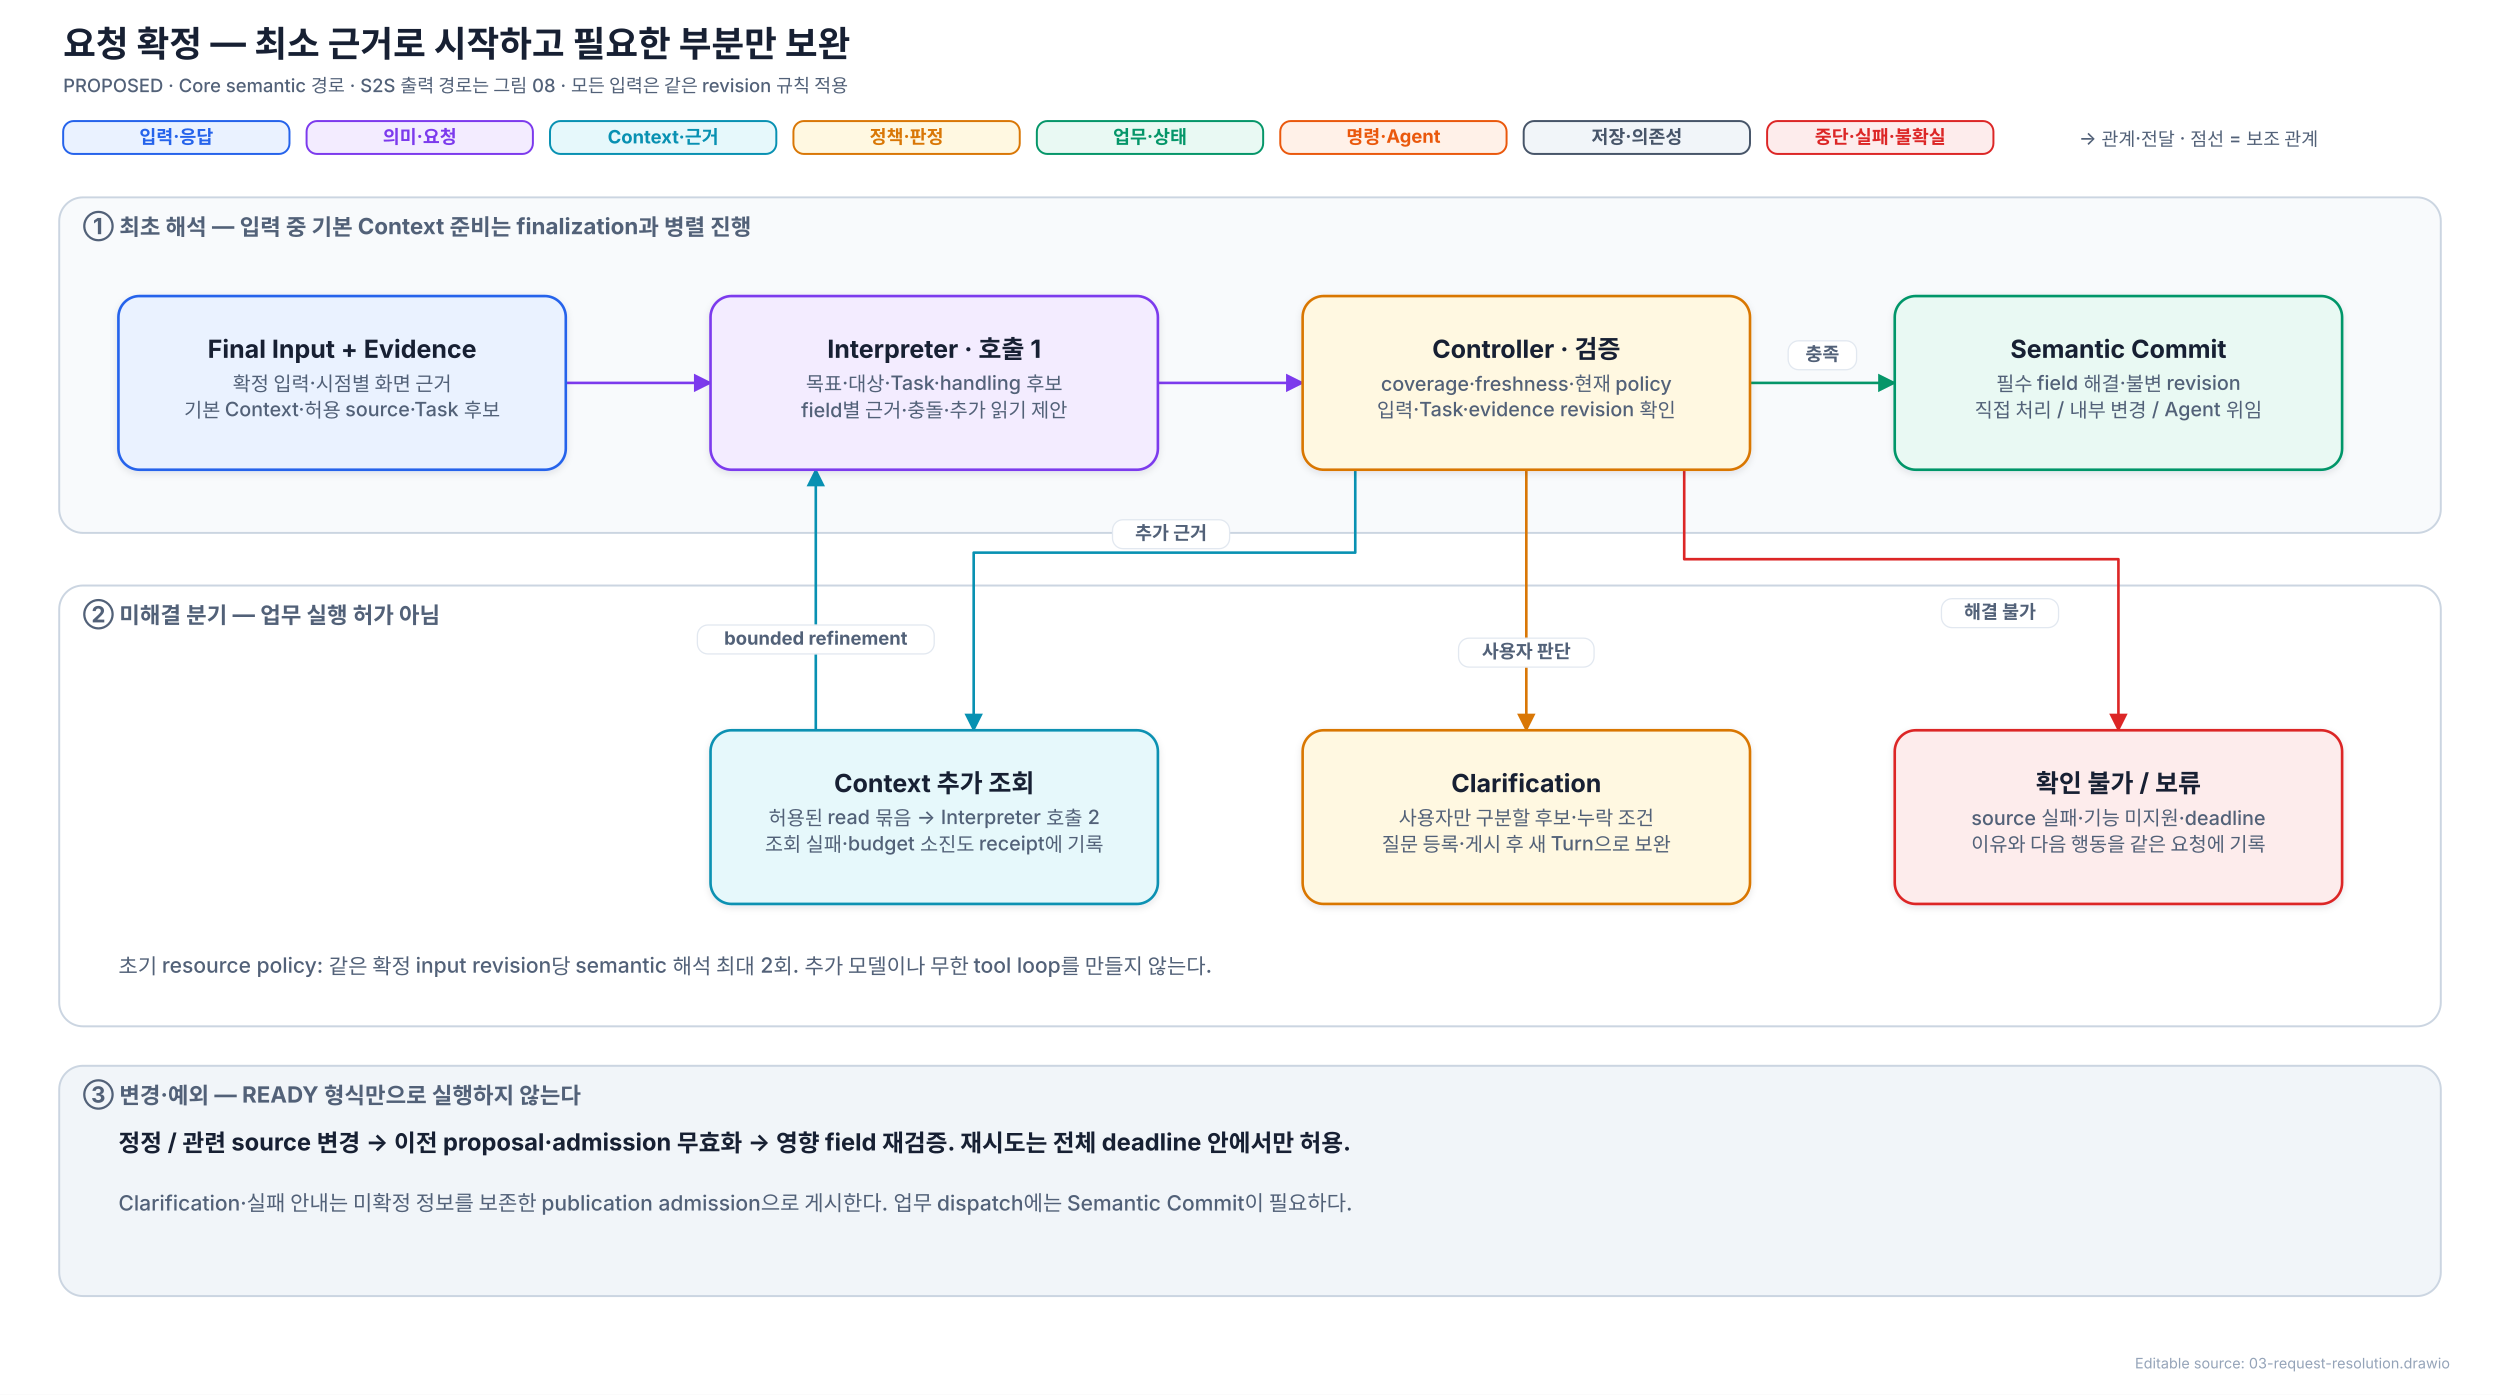
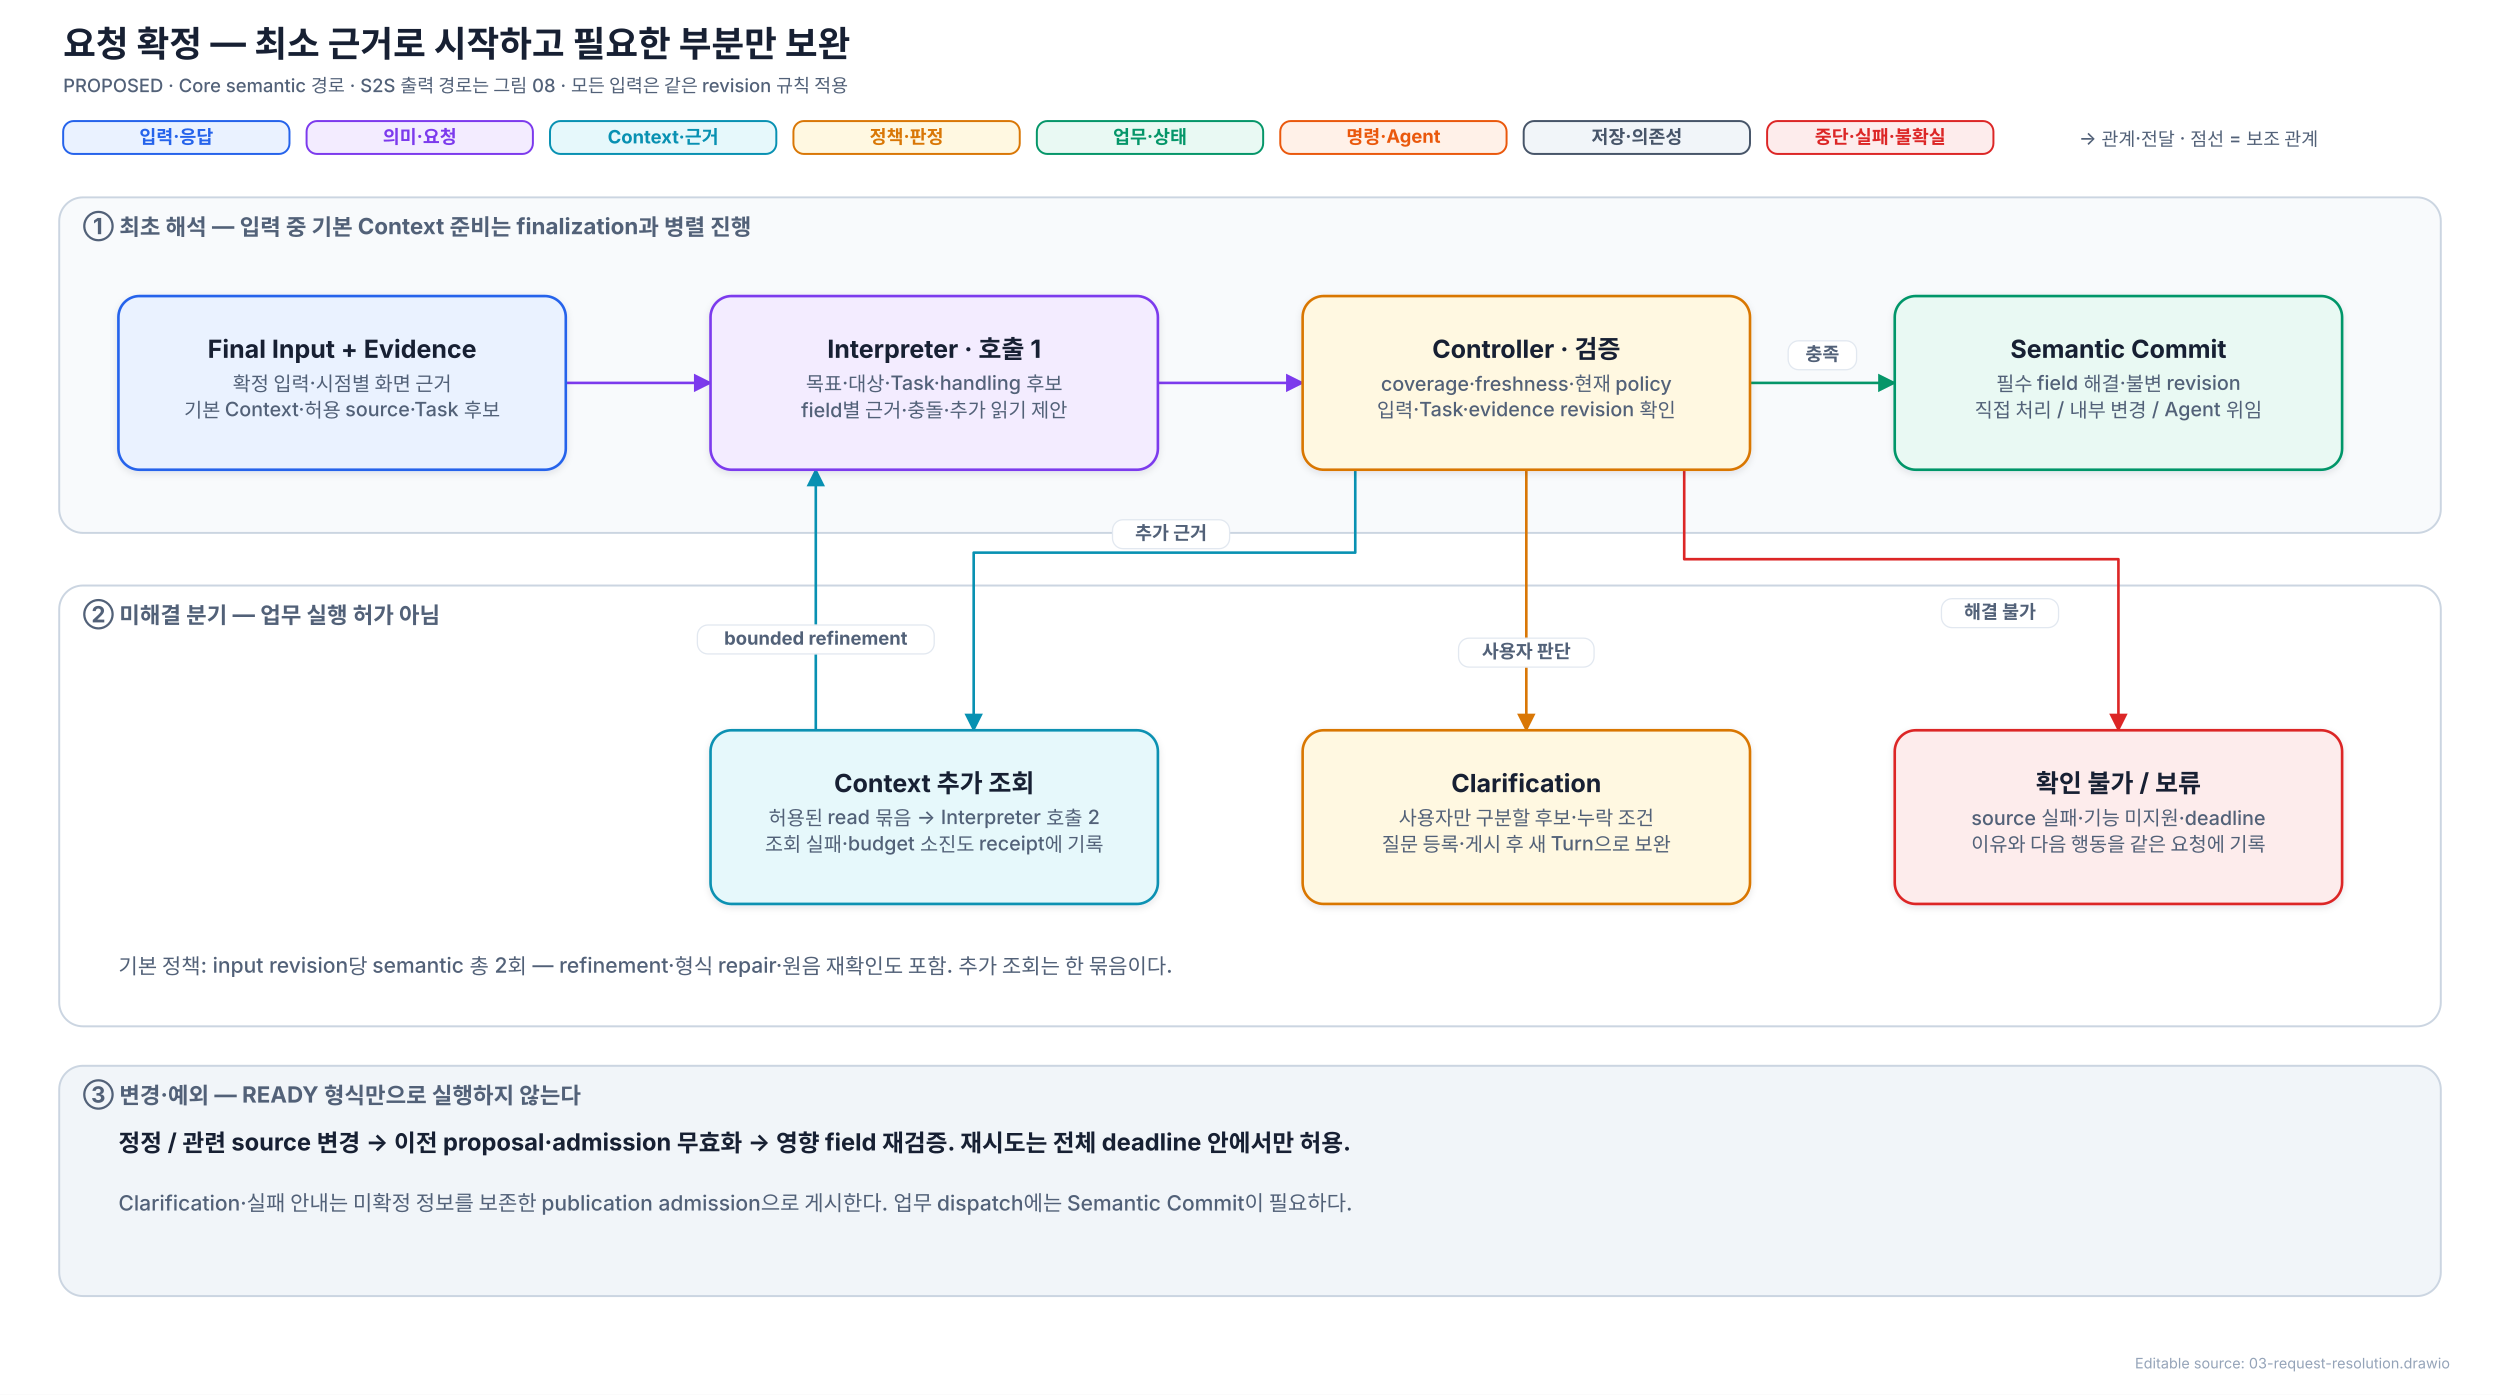
<svg xmlns="http://www.w3.org/2000/svg" width="1900" height="1060" viewBox="0 0 1900 1060" role="img" aria-labelledby="title desc">
  <defs>
    <marker id="arrow" viewBox="0 0 10 10" refX="9" refY="5" markerWidth="7" markerHeight="7" orient="auto-start-reverse">
      <path d="M 0 0 L 10 5 L 0 10 z" fill="#64748B" />
    </marker>
    <marker id="arrow-blue" viewBox="0 0 10 10" refX="9" refY="5" markerWidth="7" markerHeight="7" orient="auto-start-reverse">
      <path d="M 0 0 L 10 5 L 0 10 z" fill="#2563EB" />
    </marker>
    <marker id="arrow-cyan" viewBox="0 0 10 10" refX="9" refY="5" markerWidth="7" markerHeight="7" orient="auto-start-reverse">
      <path d="M 0 0 L 10 5 L 0 10 z" fill="#0891B2" />
    </marker>
    <marker id="arrow-purple" viewBox="0 0 10 10" refX="9" refY="5" markerWidth="7" markerHeight="7" orient="auto-start-reverse">
      <path d="M 0 0 L 10 5 L 0 10 z" fill="#7C3AED" />
    </marker>
    <marker id="arrow-green" viewBox="0 0 10 10" refX="9" refY="5" markerWidth="7" markerHeight="7" orient="auto-start-reverse">
      <path d="M 0 0 L 10 5 L 0 10 z" fill="#059669" />
    </marker>
    <marker id="arrow-orange" viewBox="0 0 10 10" refX="9" refY="5" markerWidth="7" markerHeight="7" orient="auto-start-reverse">
      <path d="M 0 0 L 10 5 L 0 10 z" fill="#EA580C" />
    </marker>
    <marker id="arrow-amber" viewBox="0 0 10 10" refX="9" refY="5" markerWidth="7" markerHeight="7" orient="auto-start-reverse">
      <path d="M 0 0 L 10 5 L 0 10 z" fill="#D97706" />
    </marker>
    <marker id="arrow-gray" viewBox="0 0 10 10" refX="9" refY="5" markerWidth="7" markerHeight="7" orient="auto-start-reverse">
      <path d="M 0 0 L 10 5 L 0 10 z" fill="#475569" />
    </marker>
    <marker id="arrow-red" viewBox="0 0 10 10" refX="9" refY="5" markerWidth="7" markerHeight="7" orient="auto-start-reverse">
      <path d="M 0 0 L 10 5 L 0 10 z" fill="#DC2626" />
    </marker>
    <filter id="shadow" x="-10%" y="-10%" width="120%" height="140%">
      <feDropShadow dx="0" dy="2" stdDeviation="3" flood-color="#0F172A" flood-opacity="0.10" />
    </filter>
  </defs>
  <rect width="1900" height="1060" fill="#FFFFFF" />
  <text x="48" y="43" font-family="Inter, Arial, sans-serif" font-size="27" font-weight="750" fill="#172033">요청 확정 — 최소 근거로 시작하고 필요한 부분만 보완</text>
  <text x="48" y="70" font-family="Inter, Arial, sans-serif" font-size="14" font-weight="500" fill="#526178">PROPOSED · Core semantic 경로 · S2S 출력 경로는 그림 08 · 모든 입력은 같은 revision 규칙 적용</text>
  <rect x="45" y="150" width="1810" height="255" rx="18" fill="#F8FAFC" stroke="#CBD5E1" stroke-width="1.5" />
  <text x="63" y="178" font-family="Inter, Arial, sans-serif" font-size="17" font-weight="750" fill="#526178">① 최초 해석 — 입력 중 기본 Context 준비는 finalization과 병렬 진행</text>
  <rect x="45" y="445" width="1810" height="335" rx="18" fill="#FFFFFF" stroke="#CBD5E1" stroke-width="1.5" />
  <text x="63" y="473" font-family="Inter, Arial, sans-serif" font-size="17" font-weight="750" fill="#526178">② 미해결 분기 — 업무 실행 허가 아님</text>
  <rect x="45" y="810" width="1810" height="175" rx="18" fill="#F1F5F9" stroke="#CBD5E1" stroke-width="1.5" />
  <text x="63" y="838" font-family="Inter, Arial, sans-serif" font-size="17" font-weight="750" fill="#526178">③ 변경·예외 — READY 형식만으로 실행하지 않는다</text>
  <polyline points="430,291.0 540,291.0" fill="none" stroke="#7C3AED" stroke-width="2" stroke-linejoin="round" stroke-linecap="round" marker-end="url(#arrow-purple)" />
  <polyline points="880,291.0 990,291.0" fill="none" stroke="#7C3AED" stroke-width="2" stroke-linejoin="round" stroke-linecap="round" marker-end="url(#arrow-purple)" />
  <polyline points="1330,291.0 1440,291.0" fill="none" stroke="#059669" stroke-width="2" stroke-linejoin="round" stroke-linecap="round" marker-end="url(#arrow-green)" />
  <rect x="1359.0" y="259.0" width="52" height="22" rx="8" fill="#FFFFFF" stroke="#E2E8F0" />
  <text x="1385.0" y="274.0" text-anchor="middle" font-family="Inter, Arial, sans-serif" font-size="14" font-weight="650" fill="#526178">충족</text>
  <polyline points="1030,357 1030,420 740,420 740,555" fill="none" stroke="#0891B2" stroke-width="2" stroke-linejoin="round" stroke-linecap="round" marker-end="url(#arrow-cyan)" />
  <rect x="845.5" y="395" width="89" height="22" rx="8" fill="#FFFFFF" stroke="#E2E8F0" />
  <text x="890" y="410" text-anchor="middle" font-family="Inter, Arial, sans-serif" font-size="14" font-weight="650" fill="#526178">추가 근거</text>
  <polyline points="620,555 620,357" fill="none" stroke="#0891B2" stroke-width="2" stroke-linejoin="round" stroke-linecap="round" marker-end="url(#arrow-cyan)" />
  <rect x="530.0" y="475" width="180" height="22" rx="8" fill="#FFFFFF" stroke="#E2E8F0" />
  <text x="620" y="490" text-anchor="middle" font-family="Inter, Arial, sans-serif" font-size="14" font-weight="650" fill="#526178">bounded refinement</text>
  <polyline points="1160,357 1160,555" fill="none" stroke="#D97706" stroke-width="2" stroke-linejoin="round" stroke-linecap="round" marker-end="url(#arrow-amber)" />
  <rect x="1108.5" y="485" width="103" height="22" rx="8" fill="#FFFFFF" stroke="#E2E8F0" />
  <text x="1160" y="500" text-anchor="middle" font-family="Inter, Arial, sans-serif" font-size="14" font-weight="650" fill="#526178">사용자 판단</text>
  <polyline points="1280,357 1280,425 1610,425 1610,555" fill="none" stroke="#DC2626" stroke-width="2" stroke-linejoin="round" stroke-linecap="round" marker-end="url(#arrow-red)" />
  <rect x="1475.5" y="455" width="89" height="22" rx="8" fill="#FFFFFF" stroke="#E2E8F0" />
  <text x="1520" y="470" text-anchor="middle" font-family="Inter, Arial, sans-serif" font-size="14" font-weight="650" fill="#526178">해결 불가</text>
  <rect x="90" y="225" width="340" height="132" rx="16" fill="#EAF2FF" stroke="#2563EB" stroke-width="2" filter="url(#shadow)" />
  <g font-family="Inter, Arial, sans-serif">
    <text x="260.0" y="272.0" text-anchor="middle" font-size="19" font-weight="700" fill="#172033">Final Input + Evidence</text>
    <text x="260.0" y="297.0" text-anchor="middle" font-size="15" font-weight="500" fill="#526178">확정 입력·시점별 화면 근거</text>
    <text x="260.0" y="317.0" text-anchor="middle" font-size="15" font-weight="500" fill="#526178">기본 Context·허용 source·Task 후보</text>
  </g>
  <rect x="540" y="225" width="340" height="132" rx="16" fill="#F3ECFF" stroke="#7C3AED" stroke-width="2" filter="url(#shadow)" />
  <g font-family="Inter, Arial, sans-serif">
    <text x="710.0" y="272.0" text-anchor="middle" font-size="19" font-weight="700" fill="#172033">Interpreter · 호출 1</text>
    <text x="710.0" y="297.0" text-anchor="middle" font-size="15" font-weight="500" fill="#526178">목표·대상·Task·handling 후보</text>
    <text x="710.0" y="317.0" text-anchor="middle" font-size="15" font-weight="500" fill="#526178">field별 근거·충돌·추가 읽기 제안</text>
  </g>
  <rect x="990" y="225" width="340" height="132" rx="16" fill="#FFF8E1" stroke="#D97706" stroke-width="2" filter="url(#shadow)" />
  <g font-family="Inter, Arial, sans-serif">
    <text x="1160.0" y="272.0" text-anchor="middle" font-size="19" font-weight="700" fill="#172033">Controller · 검증</text>
    <text x="1160.0" y="297.0" text-anchor="middle" font-size="15" font-weight="500" fill="#526178">coverage·freshness·현재 policy</text>
    <text x="1160.0" y="317.0" text-anchor="middle" font-size="15" font-weight="500" fill="#526178">입력·Task·evidence revision 확인</text>
  </g>
  <rect x="1440" y="225" width="340" height="132" rx="16" fill="#E9F9F3" stroke="#059669" stroke-width="2" filter="url(#shadow)" />
  <g font-family="Inter, Arial, sans-serif">
    <text x="1610.0" y="272.0" text-anchor="middle" font-size="19" font-weight="700" fill="#172033">Semantic Commit</text>
    <text x="1610.0" y="297.0" text-anchor="middle" font-size="15" font-weight="500" fill="#526178">필수 field 해결·불변 revision</text>
    <text x="1610.0" y="317.0" text-anchor="middle" font-size="15" font-weight="500" fill="#526178">직접 처리 / 내부 변경 / Agent 위임</text>
  </g>
  <rect x="540" y="555" width="340" height="132" rx="16" fill="#E6F8FB" stroke="#0891B2" stroke-width="2" filter="url(#shadow)" />
  <g font-family="Inter, Arial, sans-serif">
    <text x="710.0" y="602.0" text-anchor="middle" font-size="19" font-weight="700" fill="#172033">Context 추가 조회</text>
    <text x="710.0" y="627.0" text-anchor="middle" font-size="15" font-weight="500" fill="#526178">허용된 read 묶음 → Interpreter 호출 2</text>
    <text x="710.0" y="647.0" text-anchor="middle" font-size="15" font-weight="500" fill="#526178">조회 실패·budget 소진도 receipt에 기록</text>
  </g>
  <rect x="990" y="555" width="340" height="132" rx="16" fill="#FFF8E1" stroke="#D97706" stroke-width="2" filter="url(#shadow)" />
  <g font-family="Inter, Arial, sans-serif">
    <text x="1160.0" y="602.0" text-anchor="middle" font-size="19" font-weight="700" fill="#172033">Clarification</text>
    <text x="1160.0" y="627.0" text-anchor="middle" font-size="15" font-weight="500" fill="#526178">사용자만 구분할 후보·누락 조건</text>
    <text x="1160.0" y="647.0" text-anchor="middle" font-size="15" font-weight="500" fill="#526178">질문 등록·게시 후 새 Turn으로 보완</text>
  </g>
  <rect x="1440" y="555" width="340" height="132" rx="16" fill="#FDECEC" stroke="#DC2626" stroke-width="2" filter="url(#shadow)" />
  <g font-family="Inter, Arial, sans-serif">
    <text x="1610.0" y="602.0" text-anchor="middle" font-size="19" font-weight="700" fill="#172033">확인 불가 / 보류</text>
    <text x="1610.0" y="627.0" text-anchor="middle" font-size="15" font-weight="500" fill="#526178">source 실패·기능 미지원·deadline</text>
    <text x="1610.0" y="647.0" text-anchor="middle" font-size="15" font-weight="500" fill="#526178">이유와 다음 행동을 같은 요청에 기록</text>
  </g>
  <text x="1580" y="110" text-anchor="start" font-family="Inter, Arial, sans-serif" font-size="14" font-weight="500" fill="#526178">→ 관계·전달  ·  점선 = 보조 관계</text>
-   <text x="90" y="740" text-anchor="start" font-family="Inter, Arial, sans-serif" font-size="16" font-weight="500" fill="#526178">초기 resource policy: 같은 확정 input revision당 semantic 해석 최대 2회. 추가 모델이나 무한 tool loop를 만들지 않는다.</text>
+   <text x="90" y="740" text-anchor="start" font-family="Inter, Arial, sans-serif" font-size="16" font-weight="500" fill="#526178">기본 정책: input revision당 semantic 총 2회 — refinement·형식 repair·원음 재확인도 포함. 추가 조회는 한 묶음이다.</text>
  <text x="90" y="875" text-anchor="start" font-family="Inter, Arial, sans-serif" font-size="18" font-weight="700" fill="#172033">정정 / 관련 source 변경 → 이전 proposal·admission 무효화 → 영향 field 재검증. 재시도는 전체 deadline 안에서만 허용.</text>
  <text x="90" y="920" text-anchor="start" font-family="Inter, Arial, sans-serif" font-size="16" font-weight="500" fill="#526178">Clarification·실패 안내는 미확정 정보를 보존한 publication admission으로 게시한다. 업무 dispatch에는 Semantic Commit이 필요하다.</text>
  <rect x="48" y="92" width="172" height="25" rx="8" fill="#EAF2FF" stroke="#2563EB" stroke-width="1.5" />
  <text x="134.0" y="109" text-anchor="middle" font-family="Inter, Arial, sans-serif" font-size="14" font-weight="700" fill="#2563EB">입력·응답</text>
  <rect x="233" y="92" width="172" height="25" rx="8" fill="#F3ECFF" stroke="#7C3AED" stroke-width="1.5" />
  <text x="319.0" y="109" text-anchor="middle" font-family="Inter, Arial, sans-serif" font-size="14" font-weight="700" fill="#7C3AED">의미·요청</text>
  <rect x="418" y="92" width="172" height="25" rx="8" fill="#E6F8FB" stroke="#0891B2" stroke-width="1.5" />
  <text x="504.0" y="109" text-anchor="middle" font-family="Inter, Arial, sans-serif" font-size="14" font-weight="700" fill="#0891B2">Context·근거</text>
  <rect x="603" y="92" width="172" height="25" rx="8" fill="#FFF8E1" stroke="#D97706" stroke-width="1.5" />
  <text x="689.0" y="109" text-anchor="middle" font-family="Inter, Arial, sans-serif" font-size="14" font-weight="700" fill="#D97706">정책·판정</text>
  <rect x="788" y="92" width="172" height="25" rx="8" fill="#E9F9F3" stroke="#059669" stroke-width="1.5" />
  <text x="874.0" y="109" text-anchor="middle" font-family="Inter, Arial, sans-serif" font-size="14" font-weight="700" fill="#059669">업무·상태</text>
  <rect x="973" y="92" width="172" height="25" rx="8" fill="#FFF1E8" stroke="#EA580C" stroke-width="1.5" />
  <text x="1059.0" y="109" text-anchor="middle" font-family="Inter, Arial, sans-serif" font-size="14" font-weight="700" fill="#EA580C">명령·Agent</text>
  <rect x="1158" y="92" width="172" height="25" rx="8" fill="#F1F5F9" stroke="#475569" stroke-width="1.5" />
  <text x="1244.0" y="109" text-anchor="middle" font-family="Inter, Arial, sans-serif" font-size="14" font-weight="700" fill="#475569">저장·의존성</text>
  <rect x="1343" y="92" width="172" height="25" rx="8" fill="#FDECEC" stroke="#DC2626" stroke-width="1.5" />
  <text x="1429.0" y="109" text-anchor="middle" font-family="Inter, Arial, sans-serif" font-size="14" font-weight="700" fill="#DC2626">중단·실패·불확실</text>
  <text x="1862" y="1040" text-anchor="end" font-family="Inter, Arial, sans-serif" font-size="11" fill="#94A3B8">Editable source: 03-request-resolution.drawio</text>
</svg>
